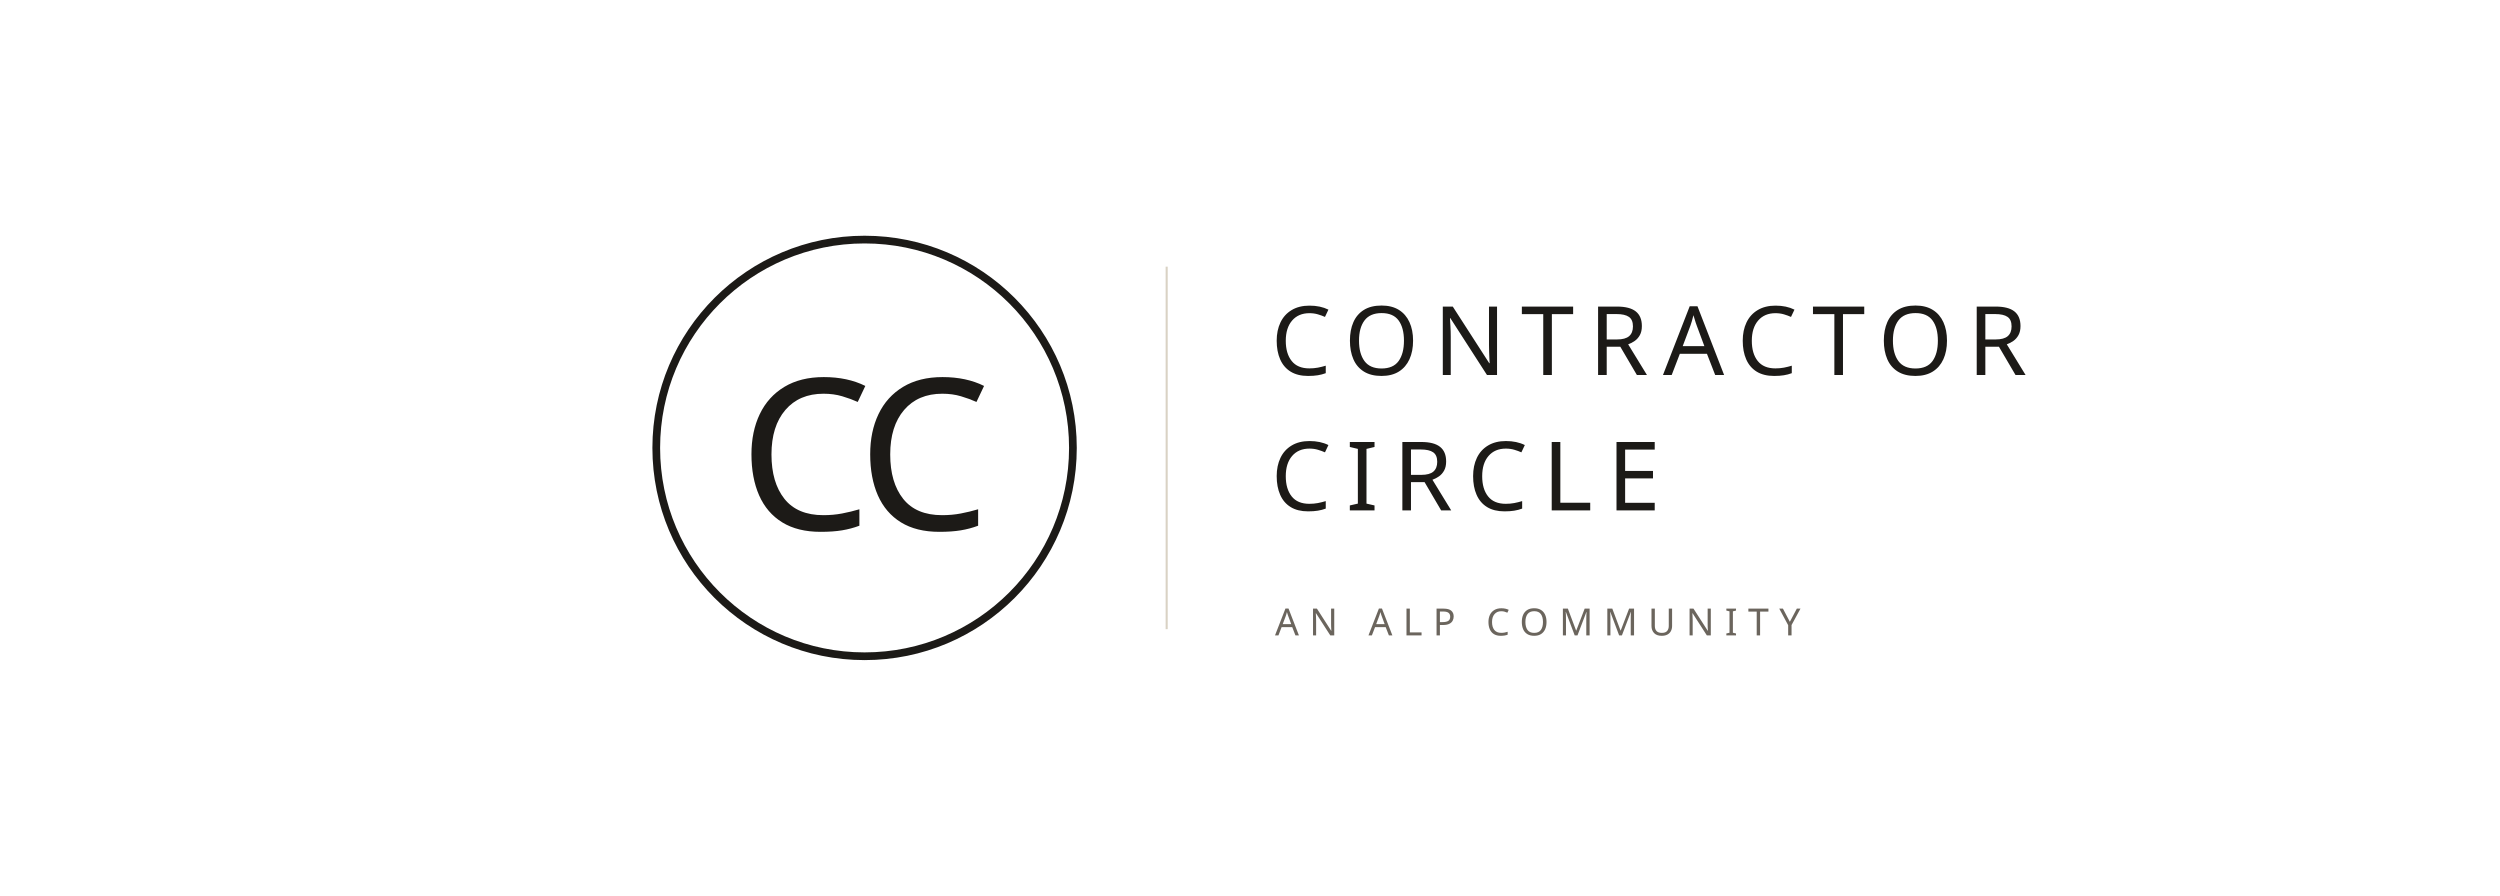
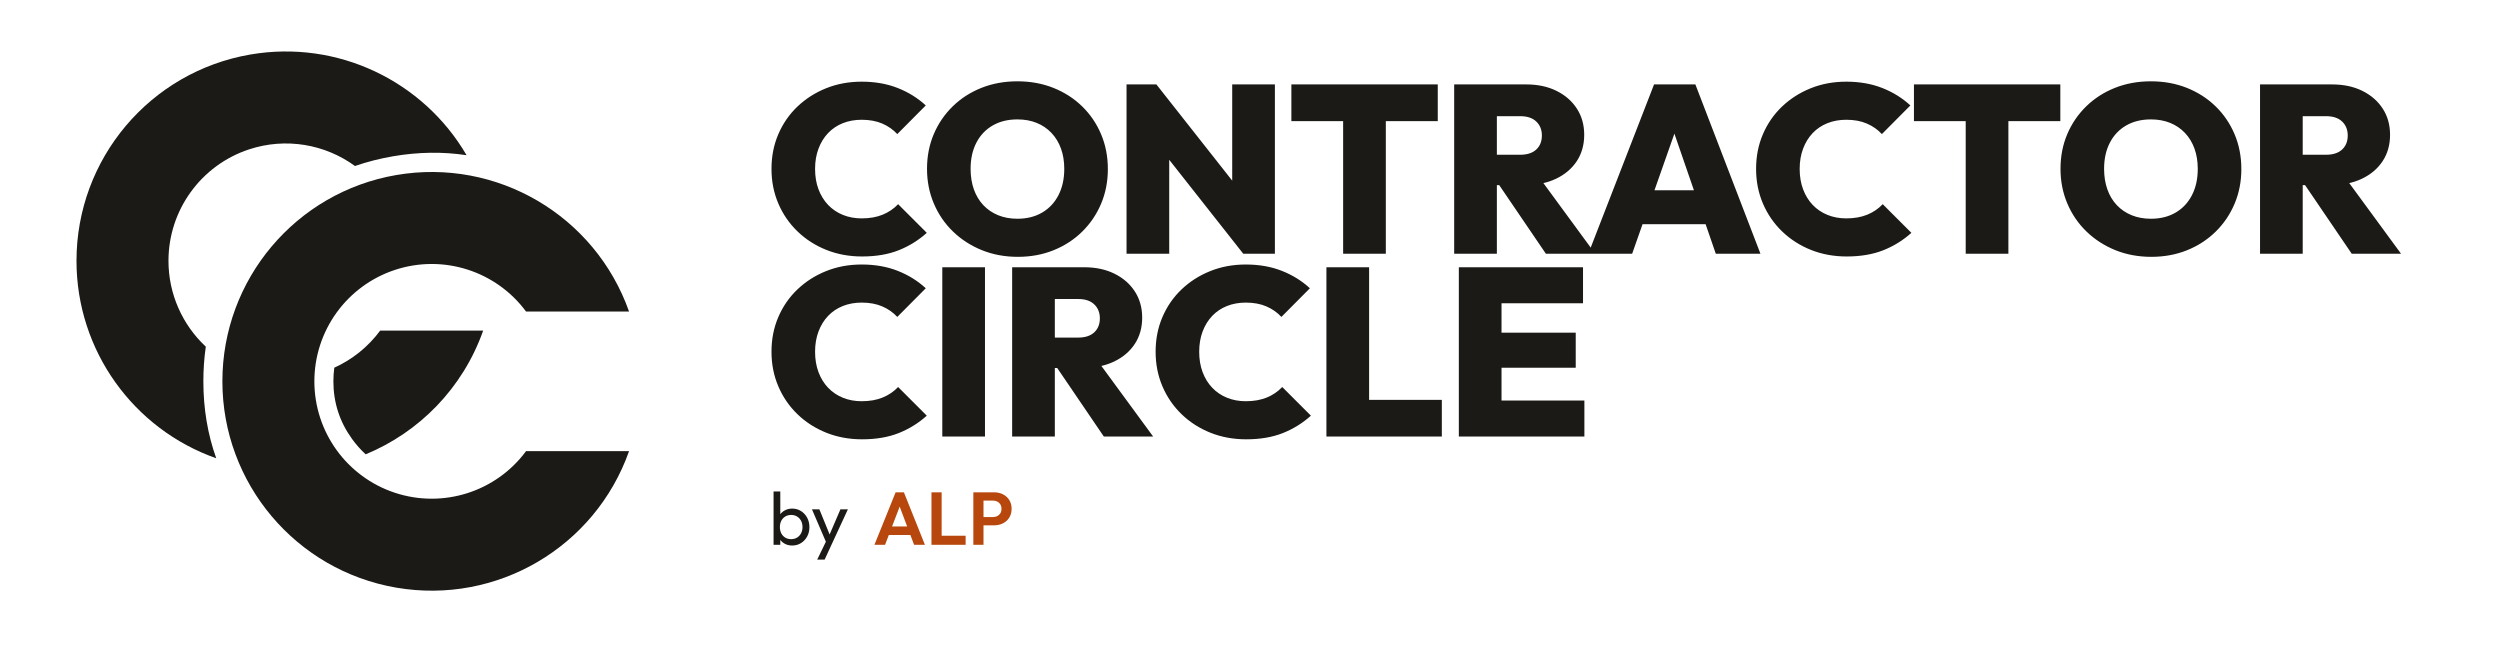
- <svg xmlns="http://www.w3.org/2000/svg" width="1200" height="430" viewBox="0 0 1200 430">
-   <circle cx="415" cy="215" r="100" fill="none" stroke="#1C1A17" stroke-width="3.70" />
-   <text x="415" y="215" text-anchor="middle" dominant-baseline="central" font-family="'Instrument Serif'" font-size="101.2" fill="#1C1A17" letter-spacing="-4.94">CC</text>
-   <line x1="560" y1="128" x2="560" y2="302" stroke="#D9D2C4" stroke-width="1" />
-   <text x="610" y="180" font-family="'JetBrains Mono'" font-size="46" letter-spacing="7" fill="#1C1A17">CONTRACTOR</text>
-   <text x="610" y="245" font-family="'JetBrains Mono'" font-size="46" letter-spacing="7" fill="#1C1A17">CIRCLE</text>
-   <text x="612" y="305" font-family="'JetBrains Mono'" font-size="18" letter-spacing="5" fill="#6B655D">AN ALP COMMUNITY</text>
+ <svg xmlns="http://www.w3.org/2000/svg" width="670" height="178" viewBox="0 0 670 178" role="img" aria-label="Contractor Circle by ALP">
+   <g transform="translate(12 7) scale(0.85)" fill="#1C1A17">
+     <path d="M50.771 101.066Q50.0 106.392 50.0 112.0Q50.0 124.867 54.058 136.252C28.04 127.1 10.0 102.371 10.0 74.0C10.0 41.856 33.158 14.386 64.839 8.95C92.356 4.229 119.351 17.323 132.993 40.703Q121.752 38.991 109.825 41.037Q103.553 42.113 97.806 44.106C88.351 37.21 75.952 35.058 64.418 38.859C49.249 43.859 39.0 58.028 39.0 74.0C39.0 84.498 43.428 94.218 50.771 101.066ZM91.282 107.697C96.895 105.154 101.908 101.194 105.749 96.0H138.225C131.785 114.216 118.019 128.051 101.181 135.01Q98.831 132.863 96.882 130.168Q91.0 122.036 91.0 112.0Q91.0 109.803 91.282 107.697Z" />
+     <path d="M184.225 90.0C173.511 59.694 142.521 41.515 110.839 46.95C79.158 52.386 56.0 79.856 56.0 112.0C56.0 144.144 79.158 171.614 110.839 177.049C142.521 182.485 173.511 164.306 184.225 134.0H151.749C142.252 146.842 125.587 152.14 110.418 147.141C95.249 142.141 85.0 127.972 85.0 112.0C85.0 96.028 95.249 81.859 110.418 76.859C125.587 71.86 142.252 77.158 151.749 90.0Z" />
+   </g>
+   <path fill="#1C1A17" d="M231.032 68.736Q225.88 68.736 221.464 66.976Q217.048 65.216 213.736 62.024Q210.424 58.832 208.592 54.544Q206.76 50.256 206.76 45.264Q206.76 40.224 208.592 35.96Q210.424 31.696 213.712 28.56Q217 25.424 221.392 23.656Q225.784 21.888 230.936 21.888Q236.28 21.888 240.584 23.584Q244.888 25.28 248.104 28.256L240.472 35.936Q238.824 34.144 236.456 33.12Q234.088 32.096 230.936 32.096Q228.184 32.096 225.888 33.008Q223.592 33.92 221.936 35.656Q220.28 37.392 219.36 39.832Q218.44 42.272 218.44 45.264Q218.44 48.304 219.36 50.744Q220.28 53.184 221.936 54.92Q223.592 56.656 225.888 57.592Q228.184 58.528 230.936 58.528Q234.12 58.528 236.536 57.544Q238.952 56.56 240.696 54.72L248.376 62.4Q245.064 65.392 240.856 67.064Q236.648 68.736 231.032 68.736ZM272.792 68.832Q267.56 68.832 263.136 67.04Q258.712 65.248 255.408 62.056Q252.104 58.864 250.272 54.552Q248.44 50.24 248.44 45.248Q248.44 40.208 250.248 35.952Q252.056 31.696 255.328 28.504Q258.6 25.312 263.016 23.552Q267.432 21.792 272.664 21.792Q277.896 21.792 282.312 23.552Q286.728 25.312 290.008 28.504Q293.288 31.696 295.096 35.984Q296.904 40.272 296.904 45.312Q296.904 50.304 295.096 54.592Q293.288 58.88 290.016 62.088Q286.744 65.296 282.352 67.064Q277.96 68.832 272.792 68.832ZM272.664 58.624Q276.488 58.624 279.312 56.96Q282.136 55.296 283.68 52.28Q285.224 49.264 285.224 45.248Q285.224 42.256 284.344 39.824Q283.464 37.392 281.8 35.632Q280.136 33.872 277.832 32.936Q275.528 32 272.664 32Q268.856 32 266.032 33.632Q263.208 35.264 261.664 38.248Q260.12 41.232 260.12 45.248Q260.12 48.288 261 50.76Q261.88 53.232 263.536 54.984Q265.192 56.736 267.504 57.68Q269.816 58.624 272.664 58.624ZM301.912 68V22.624H309.912L313.352 31.936V68ZM333.192 68 306.664 34.336 309.912 22.624 336.44 56.288ZM333.192 68 330.232 58.448V22.624H341.672V68ZM359.96 68V22.944H371.4V68ZM346.088 32.464V22.624H385.32V32.464ZM398.76 49.616V41.472H407.4Q410.216 41.472 411.72 40.072Q413.224 38.672 413.224 36.304Q413.224 34.016 411.728 32.576Q410.232 31.136 407.416 31.136H398.76V22.624H409.032Q413.64 22.624 417.128 24.344Q420.616 26.064 422.592 29.096Q424.568 32.128 424.568 36.128Q424.568 40.176 422.568 43.2Q420.568 46.224 416.984 47.92Q413.4 49.616 408.552 49.616ZM389.72 68V22.624H401.16V68ZM414.296 68 401.064 48.544 411.416 46.048 427.512 68ZM425.672 68 443.288 22.624H454.36L471.8 68H459.832L446.696 29.888H450.824L437.416 68ZM436.392 60.08V50.992H461.432V60.08ZM494.904 68.736Q489.752 68.736 485.336 66.976Q480.92 65.216 477.608 62.024Q474.296 58.832 472.464 54.544Q470.632 50.256 470.632 45.264Q470.632 40.224 472.464 35.96Q474.296 31.696 477.584 28.56Q480.872 25.424 485.264 23.656Q489.656 21.888 494.808 21.888Q500.152 21.888 504.456 23.584Q508.76 25.28 511.976 28.256L504.344 35.936Q502.696 34.144 500.328 33.12Q497.96 32.096 494.808 32.096Q492.056 32.096 489.76 33.008Q487.464 33.92 485.808 35.656Q484.152 37.392 483.232 39.832Q482.312 42.272 482.312 45.264Q482.312 48.304 483.232 50.744Q484.152 53.184 485.808 54.92Q487.464 56.656 489.76 57.592Q492.056 58.528 494.808 58.528Q497.992 58.528 500.408 57.544Q502.824 56.56 504.568 54.72L512.248 62.4Q508.936 65.392 504.728 67.064Q500.52 68.736 494.904 68.736ZM526.808 68V22.944H538.248V68ZM512.936 32.464V22.624H552.168V32.464ZM576.568 68.832Q571.336 68.832 566.912 67.04Q562.488 65.248 559.184 62.056Q555.88 58.864 554.048 54.552Q552.216 50.24 552.216 45.248Q552.216 40.208 554.024 35.952Q555.832 31.696 559.104 28.504Q562.376 25.312 566.792 23.552Q571.208 21.792 576.44 21.792Q581.672 21.792 586.088 23.552Q590.504 25.312 593.784 28.504Q597.064 31.696 598.872 35.984Q600.68 40.272 600.68 45.312Q600.68 50.304 598.872 54.592Q597.064 58.88 593.792 62.088Q590.52 65.296 586.128 67.064Q581.736 68.832 576.568 68.832ZM576.44 58.624Q580.264 58.624 583.088 56.96Q585.912 55.296 587.456 52.28Q589 49.264 589 45.248Q589 42.256 588.12 39.824Q587.24 37.392 585.576 35.632Q583.912 33.872 581.608 32.936Q579.304 32 576.44 32Q572.632 32 569.808 33.632Q566.984 35.264 565.44 38.248Q563.896 41.232 563.896 45.248Q563.896 48.288 564.776 50.76Q565.656 53.232 567.312 54.984Q568.968 56.736 571.28 57.68Q573.592 58.624 576.44 58.624ZM614.728 49.616V41.472H623.368Q626.184 41.472 627.688 40.072Q629.192 38.672 629.192 36.304Q629.192 34.016 627.696 32.576Q626.2 31.136 623.384 31.136H614.728V22.624H625Q629.608 22.624 633.096 24.344Q636.584 26.064 638.56 29.096Q640.536 32.128 640.536 36.128Q640.536 40.176 638.536 43.2Q636.536 46.224 632.952 47.92Q629.368 49.616 624.52 49.616ZM605.688 68V22.624H617.128V68ZM630.264 68 617.032 48.544 627.384 46.048 643.48 68Z" />
+   <path fill="#1C1A17" d="M231.032 117.736Q225.88 117.736 221.464 115.976Q217.048 114.216 213.736 111.024Q210.424 107.832 208.592 103.544Q206.76 99.256 206.76 94.264Q206.76 89.224 208.592 84.96Q210.424 80.696 213.712 77.56Q217 74.424 221.392 72.656Q225.784 70.888 230.936 70.888Q236.28 70.888 240.584 72.584Q244.888 74.28 248.104 77.256L240.472 84.936Q238.824 83.144 236.456 82.12Q234.088 81.096 230.936 81.096Q228.184 81.096 225.888 82.008Q223.592 82.92 221.936 84.656Q220.28 86.392 219.36 88.832Q218.44 91.272 218.44 94.264Q218.44 97.304 219.36 99.744Q220.28 102.184 221.936 103.92Q223.592 105.656 225.888 106.592Q228.184 107.528 230.936 107.528Q234.12 107.528 236.536 106.544Q238.952 105.56 240.696 103.72L248.376 111.4Q245.064 114.392 240.856 116.064Q236.648 117.736 231.032 117.736ZM252.536 117V71.624H263.976V117ZM280.296 98.616V90.472H288.936Q291.752 90.472 293.256 89.072Q294.76 87.672 294.76 85.304Q294.76 83.016 293.264 81.576Q291.768 80.136 288.952 80.136H280.296V71.624H290.568Q295.176 71.624 298.664 73.344Q302.152 75.064 304.128 78.096Q306.104 81.128 306.104 85.128Q306.104 89.176 304.104 92.2Q302.104 95.224 298.52 96.92Q294.936 98.616 290.088 98.616ZM271.256 117V71.624H282.696V117ZM295.832 117 282.6 97.544 292.952 95.048 309.048 117ZM333.976 117.736Q328.824 117.736 324.408 115.976Q319.992 114.216 316.68 111.024Q313.368 107.832 311.536 103.544Q309.704 99.256 309.704 94.264Q309.704 89.224 311.536 84.96Q313.368 80.696 316.656 77.56Q319.944 74.424 324.336 72.656Q328.728 70.888 333.88 70.888Q339.224 70.888 343.528 72.584Q347.832 74.28 351.048 77.256L343.416 84.936Q341.768 83.144 339.4 82.12Q337.032 81.096 333.88 81.096Q331.128 81.096 328.832 82.008Q326.536 82.92 324.88 84.656Q323.224 86.392 322.304 88.832Q321.384 91.272 321.384 94.264Q321.384 97.304 322.304 99.744Q323.224 102.184 324.88 103.92Q326.536 105.656 328.832 106.592Q331.128 107.528 333.88 107.528Q337.064 107.528 339.48 106.544Q341.896 105.56 343.64 103.72L351.32 111.4Q348.008 114.392 343.8 116.064Q339.592 117.736 333.976 117.736ZM355.48 117V71.624H366.92V117ZM364.568 117V107.16H386.408V117ZM390.968 117V71.624H402.408V117ZM400.008 117V107.352H424.616V117ZM400.008 98.552V89.16H422.296V98.552ZM400.008 81.272V71.624H424.248V81.272Z" />
+   <path fill="#1C1A17" d="M212.315 146.2Q211.23 146.2 210.368 145.748Q209.505 145.295 208.985 144.498Q208.465 143.7 208.405 142.675V139.82Q208.465 138.785 208.995 137.99Q209.525 137.195 210.39 136.748Q211.255 136.3 212.315 136.3Q213.62 136.3 214.665 136.96Q215.71 137.62 216.317 138.74Q216.925 139.86 216.925 141.27Q216.925 142.66 216.32 143.778Q215.715 144.895 214.668 145.548Q213.62 146.2 212.315 146.2ZM207.315 146V131.72H209.12V138.83L208.785 141.125L209.12 143.45V146ZM212.015 144.495Q212.915 144.495 213.6 144.082Q214.285 143.67 214.678 142.935Q215.07 142.2 215.07 141.25Q215.07 140.295 214.678 139.562Q214.285 138.83 213.602 138.418Q212.92 138.005 212.03 138.005Q211.14 138.005 210.455 138.418Q209.77 138.83 209.39 139.562Q209.01 140.295 209.01 141.255Q209.01 142.205 209.387 142.938Q209.765 143.67 210.447 144.082Q211.13 144.495 212.015 144.495ZM221.72 146.075 217.605 136.5H219.59L222.65 144H222.01L225.235 136.5H227.235L222.8 146.075ZM219.005 149.98 221.79 144.245 222.8 146.075 221 149.98Z" />
+   <path fill="#B7470C" d="M234.35 146 240.025 131.94H242.245L247.875 146H244.975L240.62 134.47H241.61L237.2 146ZM237.36 143.375V141.095H244.915V143.375ZM249.635 146V131.94H252.36V146ZM251.635 146V143.575H258.79V146ZM262.85 140.79V138.57H266.12Q266.768 138.57 267.282 138.308Q267.795 138.046 268.095 137.551Q268.395 137.057 268.395 136.365Q268.395 135.673 268.095 135.178Q267.795 134.684 267.282 134.422Q266.768 134.16 266.12 134.16H262.85V131.94H266.405Q267.74 131.94 268.805 132.483Q269.87 133.025 270.49 134.015Q271.11 135.004 271.11 136.362Q271.11 137.715 270.49 138.71Q269.87 139.705 268.805 140.248Q267.74 140.79 266.405 140.79ZM260.855 146V131.94H263.58V146Z" />
</svg>
